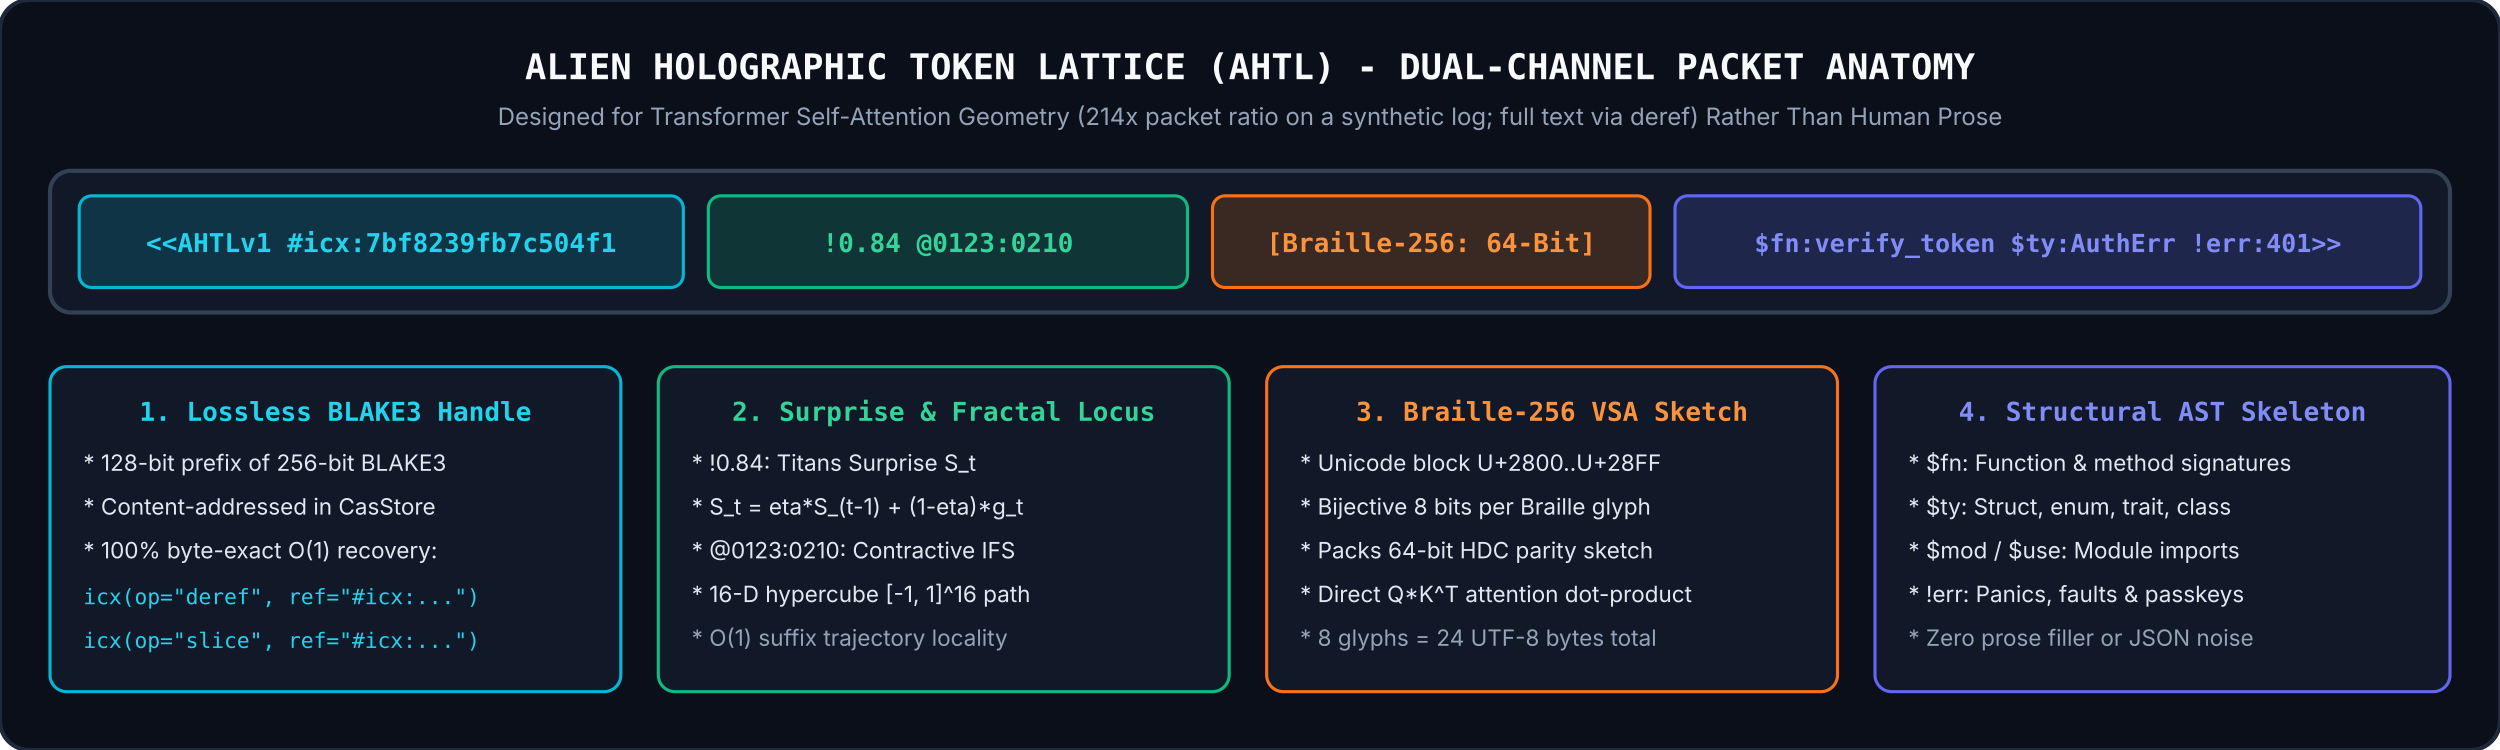
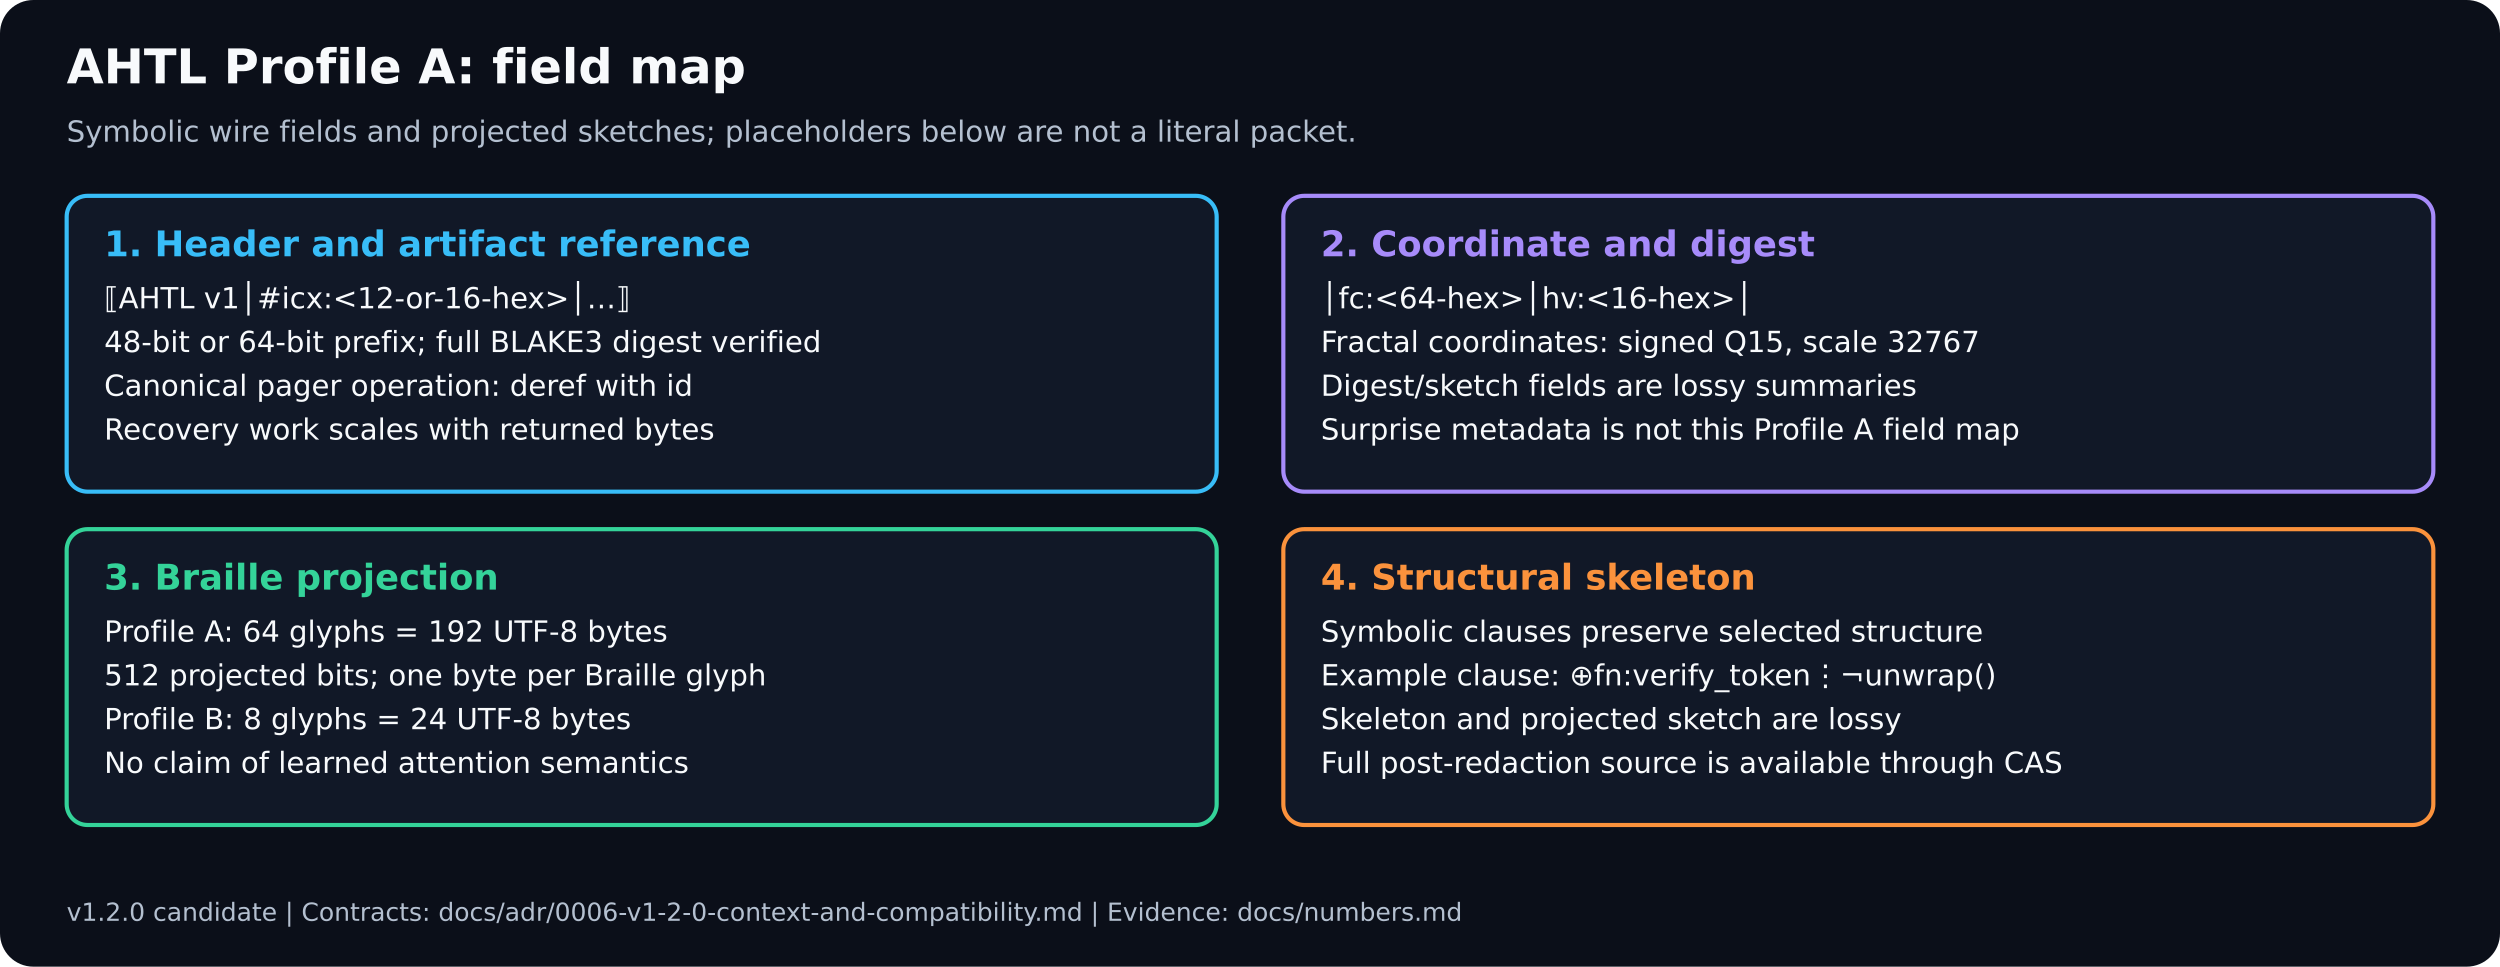
- <svg xmlns="http://www.w3.org/2000/svg" viewBox="0 0 1200 360" width="100%" height="100%">
-   <rect width="1200" height="360" rx="14" fill="#0b0f19" stroke="#1e293b" stroke-width="2" />
-   <text x="600" y="38" text-anchor="middle" font-family="JetBrains Mono, DejaVu Sans Mono, ui-monospace, SFMono-Regular, Menlo, Consolas, monospace" font-size="17" font-weight="700" fill="#f8fafc">
-     ALIEN HOLOGRAPHIC TOKEN LATTICE (AHTL) - DUAL-CHANNEL PACKET ANATOMY
-   </text>
-   <text x="600" y="60" text-anchor="middle" font-family="Inter, DejaVu Sans, system-ui, -apple-system, Segoe UI, Roboto, sans-serif" font-size="11.5" fill="#94a3b8">
-     Designed for Transformer Self-Attention Geometry (214x packet ratio on a synthetic log; full text via deref) Rather Than Human Prose
-   </text>
-   <rect x="24" y="82" width="1152" height="68" rx="10" fill="#111827" stroke="#334155" stroke-width="2" />
-   <rect x="38" y="94" width="290" height="44" rx="6" fill="#06b6d4" fill-opacity="0.18" stroke="#06b6d4" stroke-width="1.5" />
-   <text x="183" y="121" text-anchor="middle" font-family="JetBrains Mono, DejaVu Sans Mono, ui-monospace, SFMono-Regular, Menlo, Consolas, monospace" font-size="12.5" font-weight="700" fill="#22d3ee">
-     &lt;&lt;AHTLv1 #icx:7bf8239fb7c504f1
-   </text>
-   <rect x="340" y="94" width="230" height="44" rx="6" fill="#10b981" fill-opacity="0.18" stroke="#10b981" stroke-width="1.5" />
-   <text x="455" y="121" text-anchor="middle" font-family="JetBrains Mono, DejaVu Sans Mono, ui-monospace, SFMono-Regular, Menlo, Consolas, monospace" font-size="12.5" font-weight="700" fill="#34d399">
-     !0.84 @0123:0210
-   </text>
-   <rect x="582" y="94" width="210" height="44" rx="6" fill="#f97316" fill-opacity="0.18" stroke="#f97316" stroke-width="1.5" />
-   <text x="687" y="121" text-anchor="middle" font-family="JetBrains Mono, DejaVu Sans Mono, ui-monospace, SFMono-Regular, Menlo, Consolas, monospace" font-size="12.5" font-weight="700" fill="#fb923c">
-     [Braille-256: 64-Bit]
-   </text>
-   <rect x="804" y="94" width="358" height="44" rx="6" fill="#6366f1" fill-opacity="0.18" stroke="#6366f1" stroke-width="1.5" />
-   <text x="983" y="121" text-anchor="middle" font-family="JetBrains Mono, DejaVu Sans Mono, ui-monospace, SFMono-Regular, Menlo, Consolas, monospace" font-size="12" font-weight="700" fill="#818cf8">
-     $fn:verify_token $ty:AuthErr !err:401&gt;&gt;
-   </text>
-   <g transform="translate(24, 176)">
-     <rect x="0" y="0" width="274" height="156" rx="8" fill="#111827" stroke="#06b6d4" stroke-width="1.5" />
-     <text x="137" y="26" text-anchor="middle" font-family="JetBrains Mono, DejaVu Sans Mono, ui-monospace, SFMono-Regular, Menlo, Consolas, monospace" font-size="12.5" font-weight="700" fill="#22d3ee">1. Lossless BLAKE3 Handle</text>
-     <text x="16" y="50" font-family="Inter, DejaVu Sans, system-ui, -apple-system, Segoe UI, Roboto, sans-serif" font-size="10.8" fill="#e2e8f0">* 128-bit prefix of 256-bit BLAKE3</text>
-     <text x="16" y="71" font-family="Inter, DejaVu Sans, system-ui, -apple-system, Segoe UI, Roboto, sans-serif" font-size="10.8" fill="#e2e8f0">* Content-addressed in CasStore</text>
-     <text x="16" y="92" font-family="Inter, DejaVu Sans, system-ui, -apple-system, Segoe UI, Roboto, sans-serif" font-size="10.8" fill="#e2e8f0">* 100% byte-exact O(1) recovery:</text>
-     <text x="16" y="114" font-family="JetBrains Mono, DejaVu Sans Mono, ui-monospace, SFMono-Regular, Menlo, Consolas, monospace" font-size="10.2" fill="#22d3ee">  icx(op="deref", ref="#icx:...")</text>
-     <text x="16" y="135" font-family="JetBrains Mono, DejaVu Sans Mono, ui-monospace, SFMono-Regular, Menlo, Consolas, monospace" font-size="10.2" fill="#22d3ee">  icx(op="slice", ref="#icx:...")</text>
-     <rect x="292" y="0" width="274" height="156" rx="8" fill="#111827" stroke="#10b981" stroke-width="1.5" />
-     <text x="429" y="26" text-anchor="middle" font-family="JetBrains Mono, DejaVu Sans Mono, ui-monospace, SFMono-Regular, Menlo, Consolas, monospace" font-size="12.5" font-weight="700" fill="#34d399">2. Surprise &amp; Fractal Locus</text>
-     <text x="308" y="50" font-family="Inter, DejaVu Sans, system-ui, -apple-system, Segoe UI, Roboto, sans-serif" font-size="10.8" fill="#e2e8f0">* !0.84: Titans Surprise S_t</text>
-     <text x="308" y="71" font-family="Inter, DejaVu Sans, system-ui, -apple-system, Segoe UI, Roboto, sans-serif" font-size="10.8" fill="#e2e8f0">* S_t = eta*S_(t-1) + (1-eta)*g_t</text>
-     <text x="308" y="92" font-family="Inter, DejaVu Sans, system-ui, -apple-system, Segoe UI, Roboto, sans-serif" font-size="10.8" fill="#e2e8f0">* @0123:0210: Contractive IFS</text>
-     <text x="308" y="113" font-family="Inter, DejaVu Sans, system-ui, -apple-system, Segoe UI, Roboto, sans-serif" font-size="10.8" fill="#e2e8f0">* 16-D hypercube [-1, 1]^16 path</text>
-     <text x="308" y="134" font-family="Inter, DejaVu Sans, system-ui, -apple-system, Segoe UI, Roboto, sans-serif" font-size="10.8" fill="#94a3b8">* O(1) suffix trajectory locality</text>
-     <rect x="584" y="0" width="274" height="156" rx="8" fill="#111827" stroke="#f97316" stroke-width="1.5" />
-     <text x="721" y="26" text-anchor="middle" font-family="JetBrains Mono, DejaVu Sans Mono, ui-monospace, SFMono-Regular, Menlo, Consolas, monospace" font-size="12.5" font-weight="700" fill="#fb923c">3. Braille-256 VSA Sketch</text>
-     <text x="600" y="50" font-family="Inter, DejaVu Sans, system-ui, -apple-system, Segoe UI, Roboto, sans-serif" font-size="10.8" fill="#e2e8f0">* Unicode block U+2800..U+28FF</text>
-     <text x="600" y="71" font-family="Inter, DejaVu Sans, system-ui, -apple-system, Segoe UI, Roboto, sans-serif" font-size="10.8" fill="#e2e8f0">* Bijective 8 bits per Braille glyph</text>
-     <text x="600" y="92" font-family="Inter, DejaVu Sans, system-ui, -apple-system, Segoe UI, Roboto, sans-serif" font-size="10.8" fill="#e2e8f0">* Packs 64-bit HDC parity sketch</text>
-     <text x="600" y="113" font-family="Inter, DejaVu Sans, system-ui, -apple-system, Segoe UI, Roboto, sans-serif" font-size="10.8" fill="#e2e8f0">* Direct Q*K^T attention dot-product</text>
-     <text x="600" y="134" font-family="Inter, DejaVu Sans, system-ui, -apple-system, Segoe UI, Roboto, sans-serif" font-size="10.8" fill="#94a3b8">* 8 glyphs = 24 UTF-8 bytes total</text>
-     <rect x="876" y="0" width="276" height="156" rx="8" fill="#111827" stroke="#6366f1" stroke-width="1.5" />
-     <text x="1014" y="26" text-anchor="middle" font-family="JetBrains Mono, DejaVu Sans Mono, ui-monospace, SFMono-Regular, Menlo, Consolas, monospace" font-size="12.5" font-weight="700" fill="#818cf8">4. Structural AST Skeleton</text>
-     <text x="892" y="50" font-family="Inter, DejaVu Sans, system-ui, -apple-system, Segoe UI, Roboto, sans-serif" font-size="10.8" fill="#e2e8f0">* $fn: Function &amp; method signatures</text>
-     <text x="892" y="71" font-family="Inter, DejaVu Sans, system-ui, -apple-system, Segoe UI, Roboto, sans-serif" font-size="10.8" fill="#e2e8f0">* $ty: Struct, enum, trait, class</text>
-     <text x="892" y="92" font-family="Inter, DejaVu Sans, system-ui, -apple-system, Segoe UI, Roboto, sans-serif" font-size="10.8" fill="#e2e8f0">* $mod / $use: Module imports</text>
-     <text x="892" y="113" font-family="Inter, DejaVu Sans, system-ui, -apple-system, Segoe UI, Roboto, sans-serif" font-size="10.8" fill="#e2e8f0">* !err: Panics, faults &amp; passkeys</text>
-     <text x="892" y="134" font-family="Inter, DejaVu Sans, system-ui, -apple-system, Segoe UI, Roboto, sans-serif" font-size="10.8" fill="#94a3b8">* Zero prose filler or JSON noise</text>
+ <svg xmlns="http://www.w3.org/2000/svg" width="1200" height="464" viewBox="0 0 1200 464" role="img">
+   <rect width="1200" height="464" rx="16" fill="#0b0f19" />
+   <g font-family="DejaVu Sans, sans-serif">
+     <text x="32" y="40" fill="#f8fafc" font-size="23" font-weight="700">AHTL Profile A: field map</text>
+     <text x="32" y="68" fill="#b4c0d0" font-size="14">Symbolic wire fields and projected sketches; placeholders below are not a literal packet.</text>
+     <rect x="32" y="94" width="552" height="142" rx="10" fill="#111827" stroke="#38bdf8" stroke-width="2" />
+     <text x="50" y="123" fill="#38bdf8" font-size="17" font-weight="700">1. Header and artifact reference</text>
+     <text x="50" y="148" fill="#f8fafc" font-size="14">⟦AHTL v1│#icx:&lt;12-or-16-hex&gt;│…⟧</text>
+     <text x="50" y="169" fill="#f8fafc" font-size="14">48-bit or 64-bit prefix; full BLAKE3 digest verified</text>
+     <text x="50" y="190" fill="#f8fafc" font-size="14">Canonical pager operation: deref with id</text>
+     <text x="50" y="211" fill="#f8fafc" font-size="14">Recovery work scales with returned bytes</text>
+     <rect x="616" y="94" width="552" height="142" rx="10" fill="#111827" stroke="#a78bfa" stroke-width="2" />
+     <text x="634" y="123" fill="#a78bfa" font-size="17" font-weight="700">2. Coordinate and digest</text>
+     <text x="634" y="148" fill="#f8fafc" font-size="14">│fc:&lt;64-hex&gt;│hv:&lt;16-hex&gt;│</text>
+     <text x="634" y="169" fill="#f8fafc" font-size="14">Fractal coordinates: signed Q15, scale 32767</text>
+     <text x="634" y="190" fill="#f8fafc" font-size="14">Digest/sketch fields are lossy summaries</text>
+     <text x="634" y="211" fill="#f8fafc" font-size="14">Surprise metadata is not this Profile A field map</text>
+     <rect x="32" y="254" width="552" height="142" rx="10" fill="#111827" stroke="#34d399" stroke-width="2" />
+     <text x="50" y="283" fill="#34d399" font-size="17" font-weight="700">3. Braille projection</text>
+     <text x="50" y="308" fill="#f8fafc" font-size="14">Profile A: 64 glyphs = 192 UTF-8 bytes</text>
+     <text x="50" y="329" fill="#f8fafc" font-size="14">512 projected bits; one byte per Braille glyph</text>
+     <text x="50" y="350" fill="#f8fafc" font-size="14">Profile B: 8 glyphs = 24 UTF-8 bytes</text>
+     <text x="50" y="371" fill="#f8fafc" font-size="14">No claim of learned attention semantics</text>
+     <rect x="616" y="254" width="552" height="142" rx="10" fill="#111827" stroke="#fb923c" stroke-width="2" />
+     <text x="634" y="283" fill="#fb923c" font-size="17" font-weight="700">4. Structural skeleton</text>
+     <text x="634" y="308" fill="#f8fafc" font-size="14">Symbolic clauses preserve selected structure</text>
+     <text x="634" y="329" fill="#f8fafc" font-size="14">Example clause: ⊕fn:verify_token⋮¬unwrap()</text>
+     <text x="634" y="350" fill="#f8fafc" font-size="14">Skeleton and projected sketch are lossy</text>
+     <text x="634" y="371" fill="#f8fafc" font-size="14">Full post-redaction source is available through CAS</text>
+     <text x="32" y="442" fill="#b4c0d0" font-size="12">v1.2.0 candidate | Contracts: docs/adr/0006-v1-2-0-context-and-compatibility.md | Evidence: docs/numbers.md</text>
  </g>
</svg>
